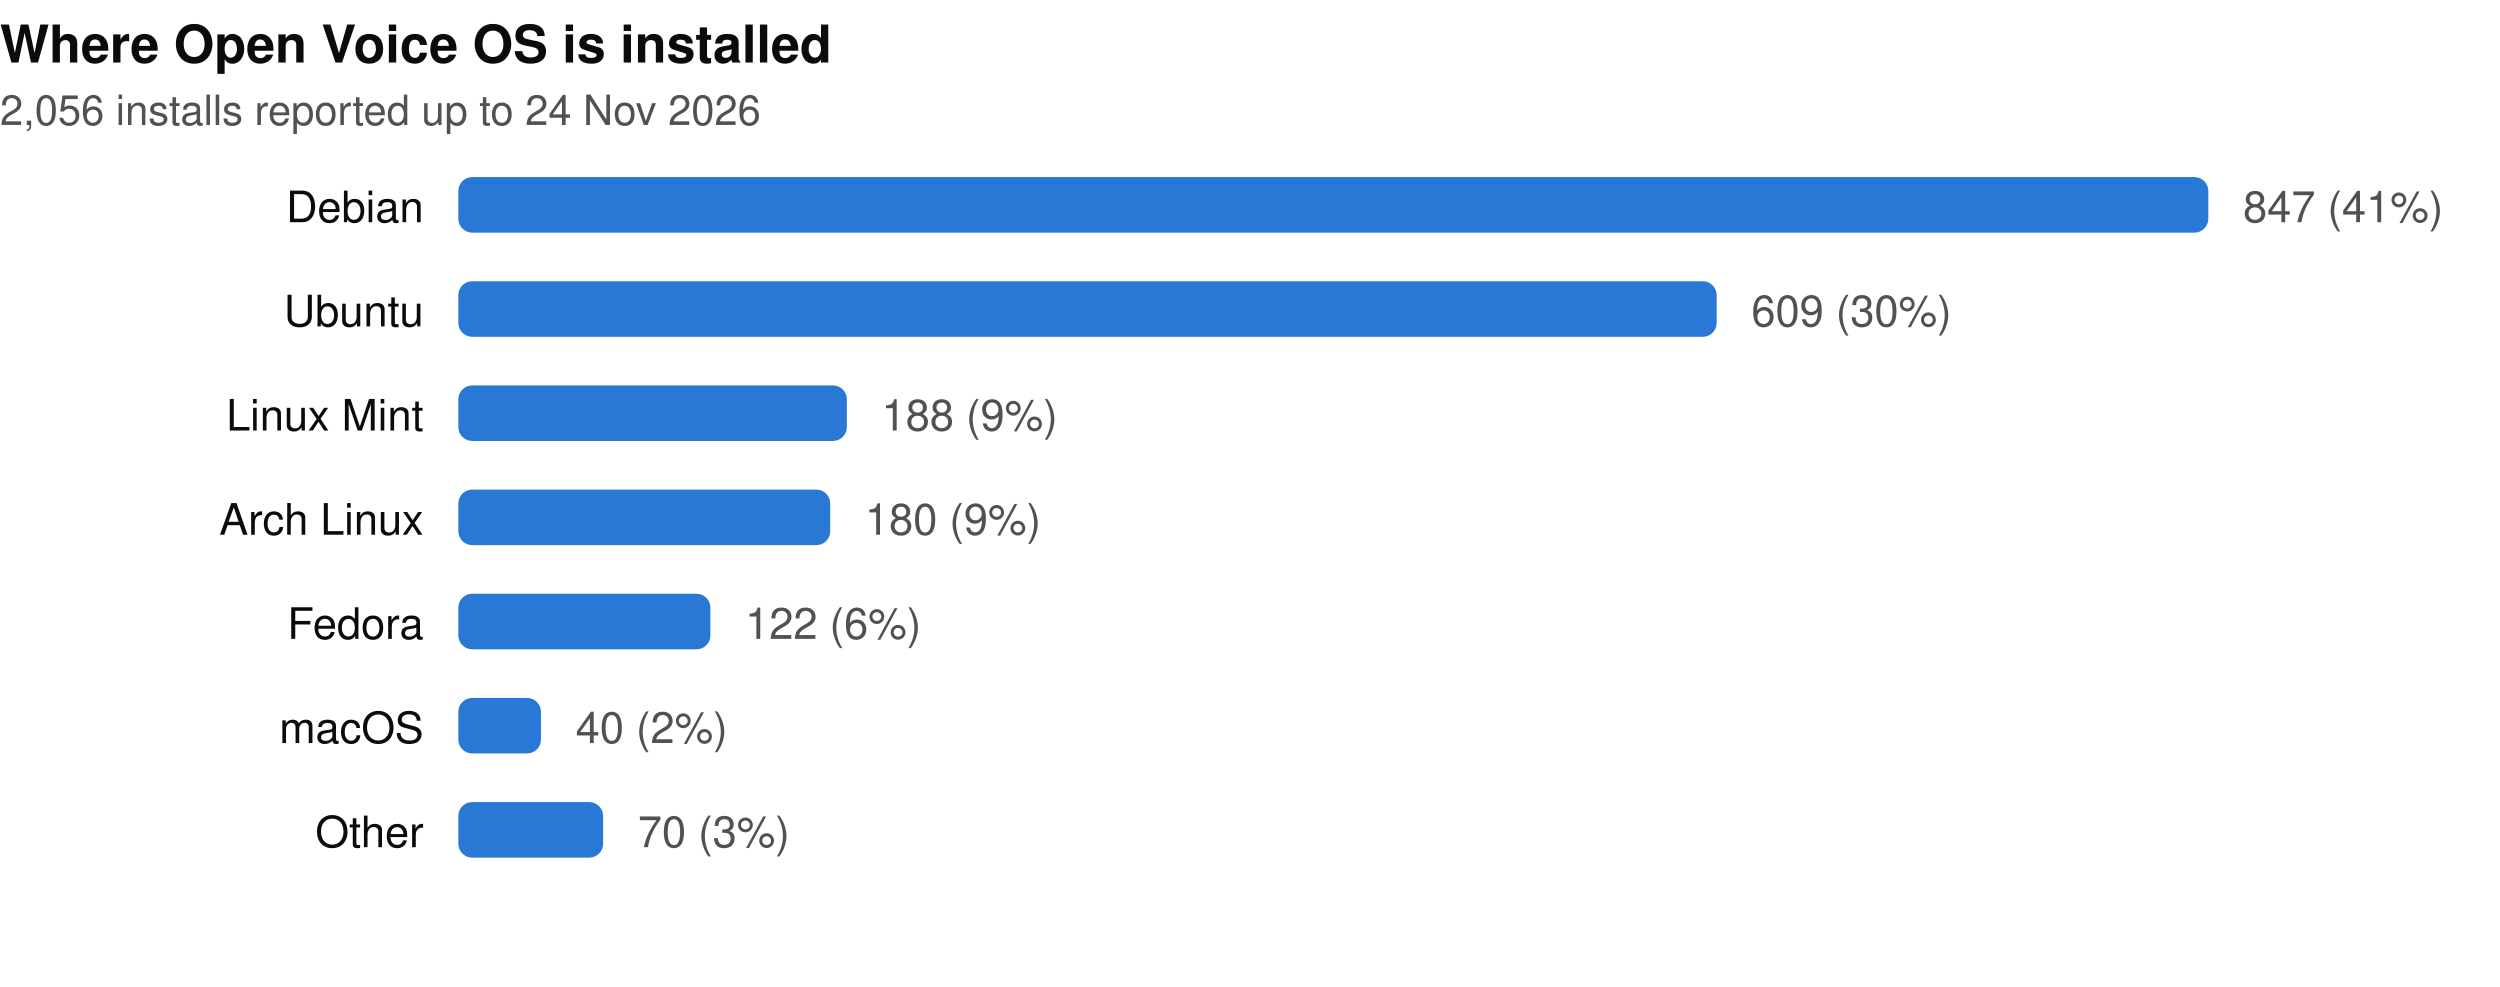
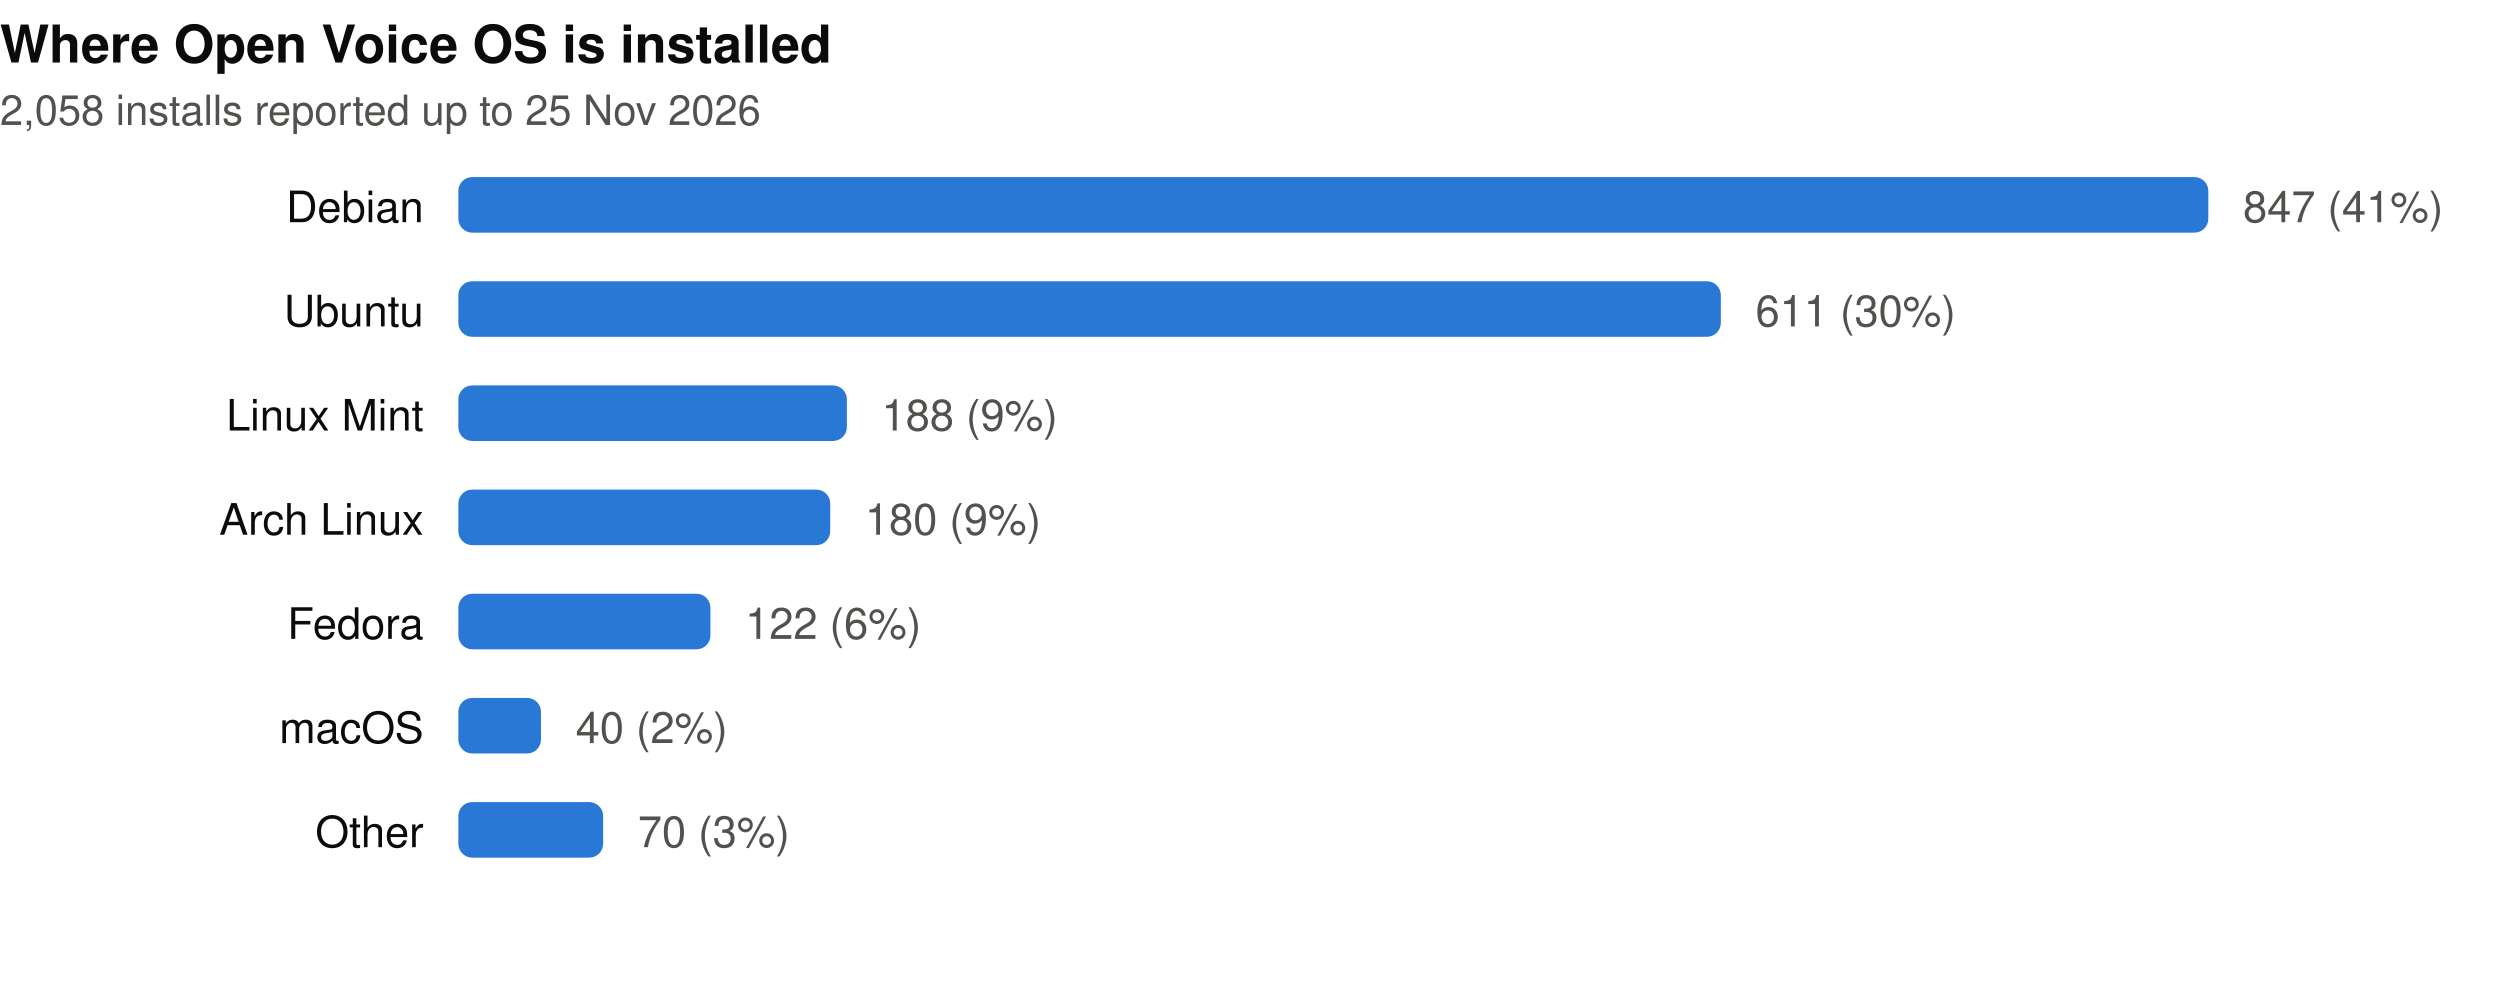
- <svg xmlns="http://www.w3.org/2000/svg" width="720" height="284" viewBox="0 0 720 284" role="img" aria-label="Where Open Voice OS is installed. 2,056 installs reported up to 24 Nov 2026">
+ <svg xmlns="http://www.w3.org/2000/svg" width="720" height="284" viewBox="0 0 720 284" role="img" aria-label="Where Open Voice OS is installed. 2,058 installs reported up to 25 Nov 2026">
  <text x="0" y="18" font-family="ui-sans-serif,-apple-system,BlinkMacSystemFont,'Segoe UI',Helvetica,Arial,sans-serif" font-size="15" font-weight="600" fill="#0b0b0b">Where Open Voice OS is installed</text>
-   <text x="0" y="36" font-family="ui-sans-serif,-apple-system,BlinkMacSystemFont,'Segoe UI',Helvetica,Arial,sans-serif" font-size="12" fill="#52514e">2,056 installs reported up to 24 Nov 2026</text>
+   <text x="0" y="36" font-family="ui-sans-serif,-apple-system,BlinkMacSystemFont,'Segoe UI',Helvetica,Arial,sans-serif" font-size="12" fill="#52514e">2,058 installs reported up to 25 Nov 2026</text>
  <text x="122" y="64.0" text-anchor="end" font-family="ui-sans-serif,-apple-system,BlinkMacSystemFont,'Segoe UI',Helvetica,Arial,sans-serif" font-size="12.5" fill="#0b0b0b">Debian</text>
  <rect x="132" y="51.0" width="504.0" height="16" rx="4" fill="#2a78d6" />
  <text x="646.0" y="64.0" font-family="ui-sans-serif,-apple-system,BlinkMacSystemFont,'Segoe UI',Helvetica,Arial,sans-serif" font-size="12.5" fill="#52514e">847 (41%)</text>
  <text x="122" y="94.0" text-anchor="end" font-family="ui-sans-serif,-apple-system,BlinkMacSystemFont,'Segoe UI',Helvetica,Arial,sans-serif" font-size="12.5" fill="#0b0b0b">Ubuntu</text>
-   <rect x="132" y="81.0" width="362.4" height="16" rx="4" fill="#2a78d6" />
-   <text x="504.4" y="94.0" font-family="ui-sans-serif,-apple-system,BlinkMacSystemFont,'Segoe UI',Helvetica,Arial,sans-serif" font-size="12.5" fill="#52514e">609 (30%)</text>
+   <rect x="132" y="81.0" width="363.6" height="16" rx="4" fill="#2a78d6" />
+   <text x="505.6" y="94.0" font-family="ui-sans-serif,-apple-system,BlinkMacSystemFont,'Segoe UI',Helvetica,Arial,sans-serif" font-size="12.5" fill="#52514e">611 (30%)</text>
  <text x="122" y="124.0" text-anchor="end" font-family="ui-sans-serif,-apple-system,BlinkMacSystemFont,'Segoe UI',Helvetica,Arial,sans-serif" font-size="12.5" fill="#0b0b0b">Linux Mint</text>
  <rect x="132" y="111.0" width="111.9" height="16" rx="4" fill="#2a78d6" />
  <text x="253.9" y="124.0" font-family="ui-sans-serif,-apple-system,BlinkMacSystemFont,'Segoe UI',Helvetica,Arial,sans-serif" font-size="12.5" fill="#52514e">188 (9%)</text>
  <text x="122" y="154.0" text-anchor="end" font-family="ui-sans-serif,-apple-system,BlinkMacSystemFont,'Segoe UI',Helvetica,Arial,sans-serif" font-size="12.5" fill="#0b0b0b">Arch Linux</text>
  <rect x="132" y="141.0" width="107.1" height="16" rx="4" fill="#2a78d6" />
  <text x="249.1" y="154.0" font-family="ui-sans-serif,-apple-system,BlinkMacSystemFont,'Segoe UI',Helvetica,Arial,sans-serif" font-size="12.5" fill="#52514e">180 (9%)</text>
  <text x="122" y="184.0" text-anchor="end" font-family="ui-sans-serif,-apple-system,BlinkMacSystemFont,'Segoe UI',Helvetica,Arial,sans-serif" font-size="12.5" fill="#0b0b0b">Fedora</text>
  <rect x="132" y="171.0" width="72.6" height="16" rx="4" fill="#2a78d6" />
  <text x="214.6" y="184.0" font-family="ui-sans-serif,-apple-system,BlinkMacSystemFont,'Segoe UI',Helvetica,Arial,sans-serif" font-size="12.5" fill="#52514e">122 (6%)</text>
  <text x="122" y="214.0" text-anchor="end" font-family="ui-sans-serif,-apple-system,BlinkMacSystemFont,'Segoe UI',Helvetica,Arial,sans-serif" font-size="12.5" fill="#0b0b0b">macOS</text>
  <rect x="132" y="201.0" width="23.8" height="16" rx="4" fill="#2a78d6" />
  <text x="165.8" y="214.0" font-family="ui-sans-serif,-apple-system,BlinkMacSystemFont,'Segoe UI',Helvetica,Arial,sans-serif" font-size="12.5" fill="#52514e">40 (2%)</text>
  <text x="122" y="244.0" text-anchor="end" font-family="ui-sans-serif,-apple-system,BlinkMacSystemFont,'Segoe UI',Helvetica,Arial,sans-serif" font-size="12.5" fill="#0b0b0b">Other</text>
  <rect x="132" y="231.0" width="41.7" height="16" rx="4" fill="#2a78d6" />
  <text x="183.7" y="244.0" font-family="ui-sans-serif,-apple-system,BlinkMacSystemFont,'Segoe UI',Helvetica,Arial,sans-serif" font-size="12.5" fill="#52514e">70 (3%)</text>
</svg>
